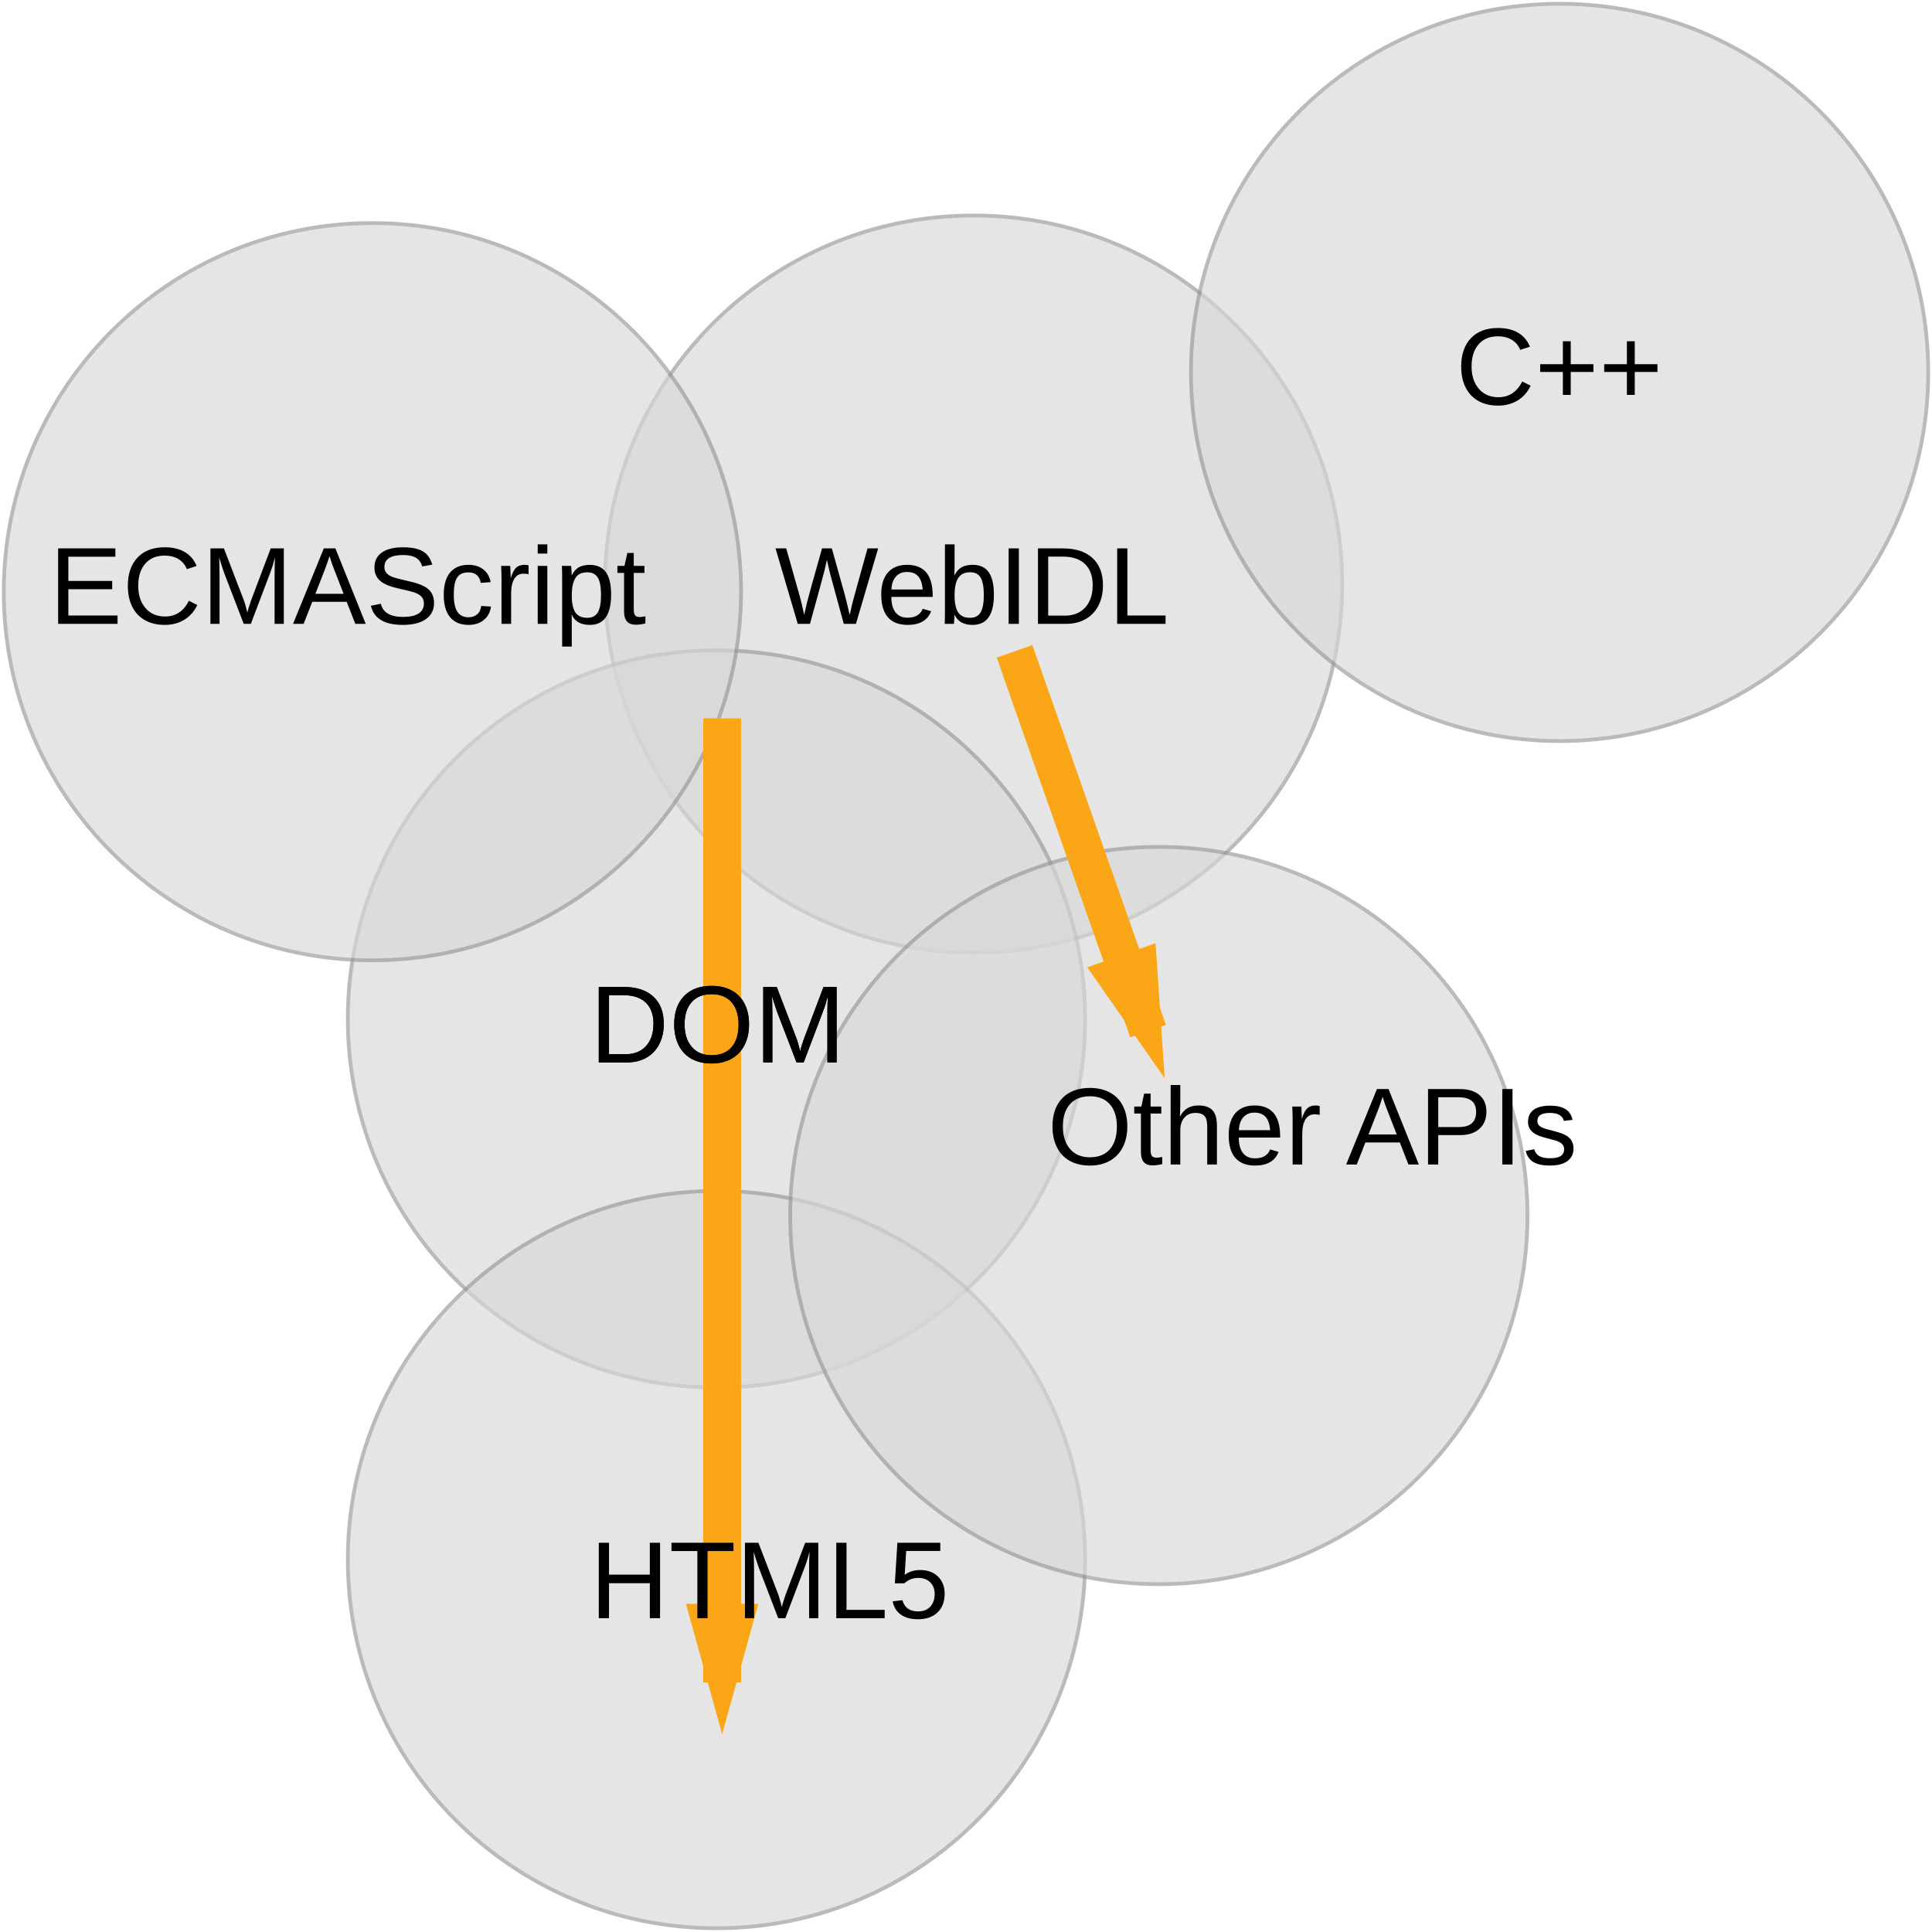
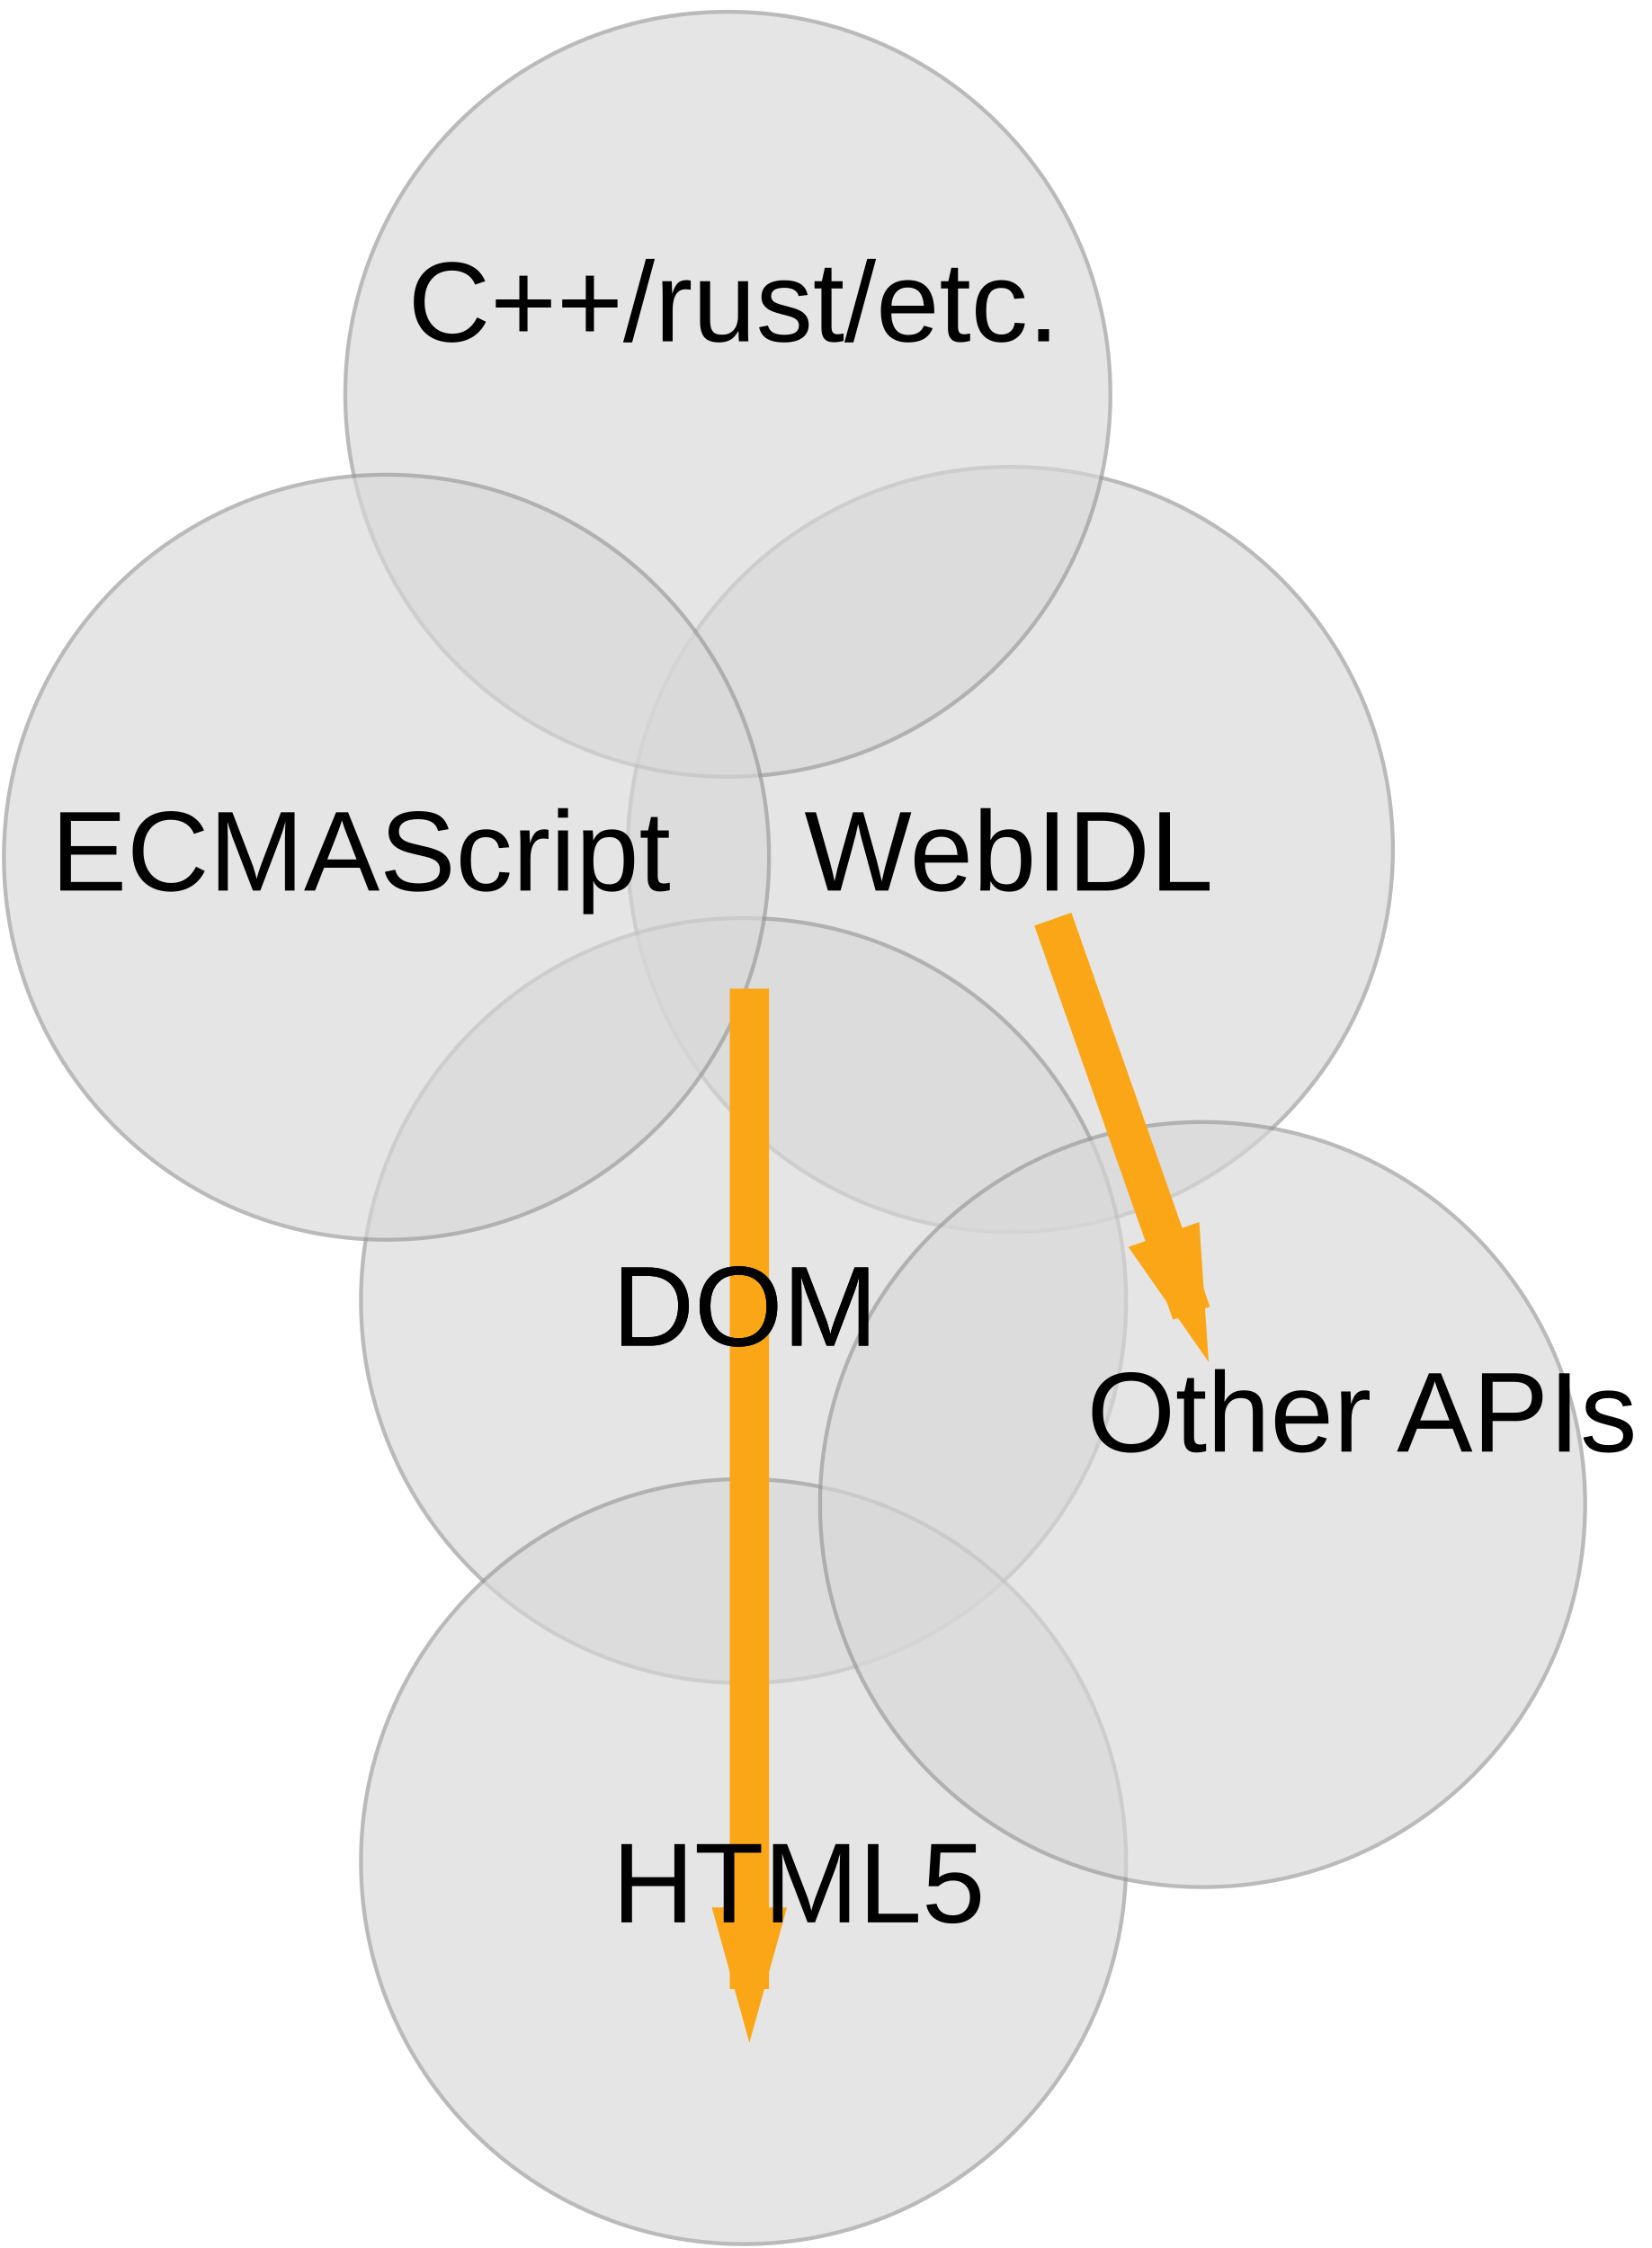
- <svg xmlns="http://www.w3.org/2000/svg" width="511px" height="511px" viewBox="0 0 511 511" version="1.1">
+ <svg xmlns="http://www.w3.org/2000/svg" width="421px" height="573px" viewBox="0 0 421 573" version="1.1">
  <description>Created with Sketch (http://www.bohemiancoding.com/sketch)</description>
  <defs />
  <g id="Page-1" stroke="none" stroke-width="1" fill="none" fill-rule="evenodd">
-     <circle id="Oval-1" stroke="#979797" opacity="0.659" fill="#D8D8D8" cx="257.5" cy="154.5" r="97.5" />
-     <path d="M189.5,367 C243.348,367 287,323.348 287,269.5 C287,215.652 243.348,172 189.5,172 C135.652,172 92,215.652 92,269.5 C92,323.348 135.652,367 189.5,367 Z" id="Oval-1" stroke="#979797" opacity="0.659" fill="#D8D8D8" />
-     <path d="M189.5,510 C243.348,510 287,466.348 287,412.5 C287,358.652 243.348,315 189.5,315 C135.652,315 92,358.652 92,412.5 C92,466.348 135.652,510 189.5,510 Z" id="Oval-1" stroke="#979797" opacity="0.659" fill="#D8D8D8" />
-     <path d="M306.5,419 C360.348,419 404,375.348 404,321.5 C404,267.652 360.348,224 306.5,224 C252.652,224 209,267.652 209,321.5 C209,375.348 252.652,419 306.5,419 Z" id="Oval-1" stroke="#979797" opacity="0.659" fill="#D8D8D8" />
-     <circle id="Oval-1" stroke="#979797" opacity="0.659" fill="#D8D8D8" cx="412.5" cy="98.5" r="97.5" />
-     <circle id="Oval-1" stroke="#979797" opacity="0.659" fill="#D8D8D8" cx="98.5" cy="156.5" r="97.5" />
+     <circle id="Oval-1" stroke="#979797" opacity="0.659" fill="#D8D8D8" cx="257.5" cy="216.5" r="97.5" />
+     <path d="M189.5,429 C243.348,429 287,385.348 287,331.5 C287,277.652 243.348,234 189.5,234 C135.652,234 92,277.652 92,331.5 C92,385.348 135.652,429 189.5,429 Z" id="Oval-1" stroke="#979797" opacity="0.659" fill="#D8D8D8" />
+     <path d="M189.5,572 C243.348,572 287,528.348 287,474.5 C287,420.652 243.348,377 189.5,377 C135.652,377 92,420.652 92,474.5 C92,528.348 135.652,572 189.5,572 Z" id="Oval-1" stroke="#979797" opacity="0.659" fill="#D8D8D8" />
+     <path d="M306.5,481 C360.348,481 404,437.348 404,383.5 C404,329.652 360.348,286 306.5,286 C252.652,286 209,329.652 209,383.5 C209,437.348 252.652,481 306.5,481 Z" id="Oval-1" stroke="#979797" opacity="0.659" fill="#D8D8D8" />
+     <circle id="Oval-1" stroke="#979797" opacity="0.659" fill="#D8D8D8" cx="185.5" cy="100.5" r="97.5" />
+     <circle id="Oval-1" stroke="#979797" opacity="0.659" fill="#D8D8D8" cx="98.5" cy="218.5" r="97.5" />
    <text id="ECMAScript" font-family="Arial" font-size="29" font-weight="normal" fill="#000000">
-       <tspan x="13" y="165">ECMAScript</tspan>
+       <tspan x="13" y="227">ECMAScript</tspan>
    </text>
    <text id="WebIDL" font-family="Arial" font-size="29" font-weight="normal" fill="#000000">
-       <tspan x="205" y="165">WebIDL</tspan>
+       <tspan x="205" y="227">WebIDL</tspan>
    </text>
-     <text id="C++" font-family="Arial" font-size="29" font-weight="normal" fill="#000000">
-       <tspan x="385" y="107">C++</tspan>
+     <text id="C++/rust/etc." font-family="Arial" font-size="29" font-weight="normal" fill="#000000">
+       <tspan x="104" y="87">C++/rust/etc.</tspan>
    </text>
-     <path d="M191,195 L191,440" id="Line" stroke="#FBA617" stroke-width="10" stroke-linecap="square" />
-     <path id="Line-decoration-1" d="M191,440 C192.05,436.22 192.95,432.98 194,429.2 C191.9,429.2 190.1,429.2 188,429.2 C189.05,432.98 189.95,436.22 191,440 C191,440 191,440 191,440 Z" stroke="#FBA617" stroke-width="10" stroke-linecap="square" />
-     <path d="M270,177 L302,268" id="Line" stroke="#FBA617" stroke-width="10" stroke-linecap="square" />
-     <path id="Line-decoration-1" d="M301.847,267.564 C301.583,263.649 301.357,260.294 301.094,256.38 C299.113,257.077 297.415,257.674 295.434,258.371 C297.678,261.588 299.602,264.346 301.847,267.564 C301.847,267.564 301.847,267.564 301.847,267.564 Z" stroke="#FBA617" stroke-width="10" stroke-linecap="square" />
+     <path d="M191,257 L191,502" id="Line" stroke="#FBA617" stroke-width="10" stroke-linecap="square" />
+     <path id="Line-decoration-1" d="M191,502 C192.05,498.22 192.95,494.98 194,491.2 C191.9,491.2 190.1,491.2 188,491.2 C189.05,494.98 189.95,498.22 191,502 C191,502 191,502 191,502 Z" stroke="#FBA617" stroke-width="10" stroke-linecap="square" />
+     <path d="M270,239 L302,330" id="Line" stroke="#FBA617" stroke-width="10" stroke-linecap="square" />
+     <path id="Line-decoration-1" d="M301.847,329.564 C301.583,325.649 301.357,322.294 301.094,318.38 C299.113,319.077 297.415,319.674 295.434,320.371 C297.678,323.588 299.602,326.346 301.847,329.564 C301.847,329.564 301.847,329.564 301.847,329.564 Z" stroke="#FBA617" stroke-width="10" stroke-linecap="square" />
    <text id="DOM" font-family="Arial" font-size="29" font-weight="normal" fill="#000000">
-       <tspan x="156" y="281">DOM</tspan>
+       <tspan x="156" y="343">DOM</tspan>
    </text>
    <text id="DOM" font-family="Arial" font-size="29" font-weight="normal" fill="#000000">
-       <tspan x="156" y="281">DOM</tspan>
+       <tspan x="156" y="343">DOM</tspan>
    </text>
    <text id="Other-APIs" font-family="Arial" font-size="29" font-weight="normal" fill="#000000">
-       <tspan x="277" y="308">Other APIs</tspan>
+       <tspan x="277" y="370">Other APIs</tspan>
    </text>
    <text id="HTML5" font-family="Arial" font-size="29" font-weight="normal" fill="#000000">
-       <tspan x="156" y="428">HTML5</tspan>
+       <tspan x="156" y="490">HTML5</tspan>
    </text>
  </g>
</svg>
